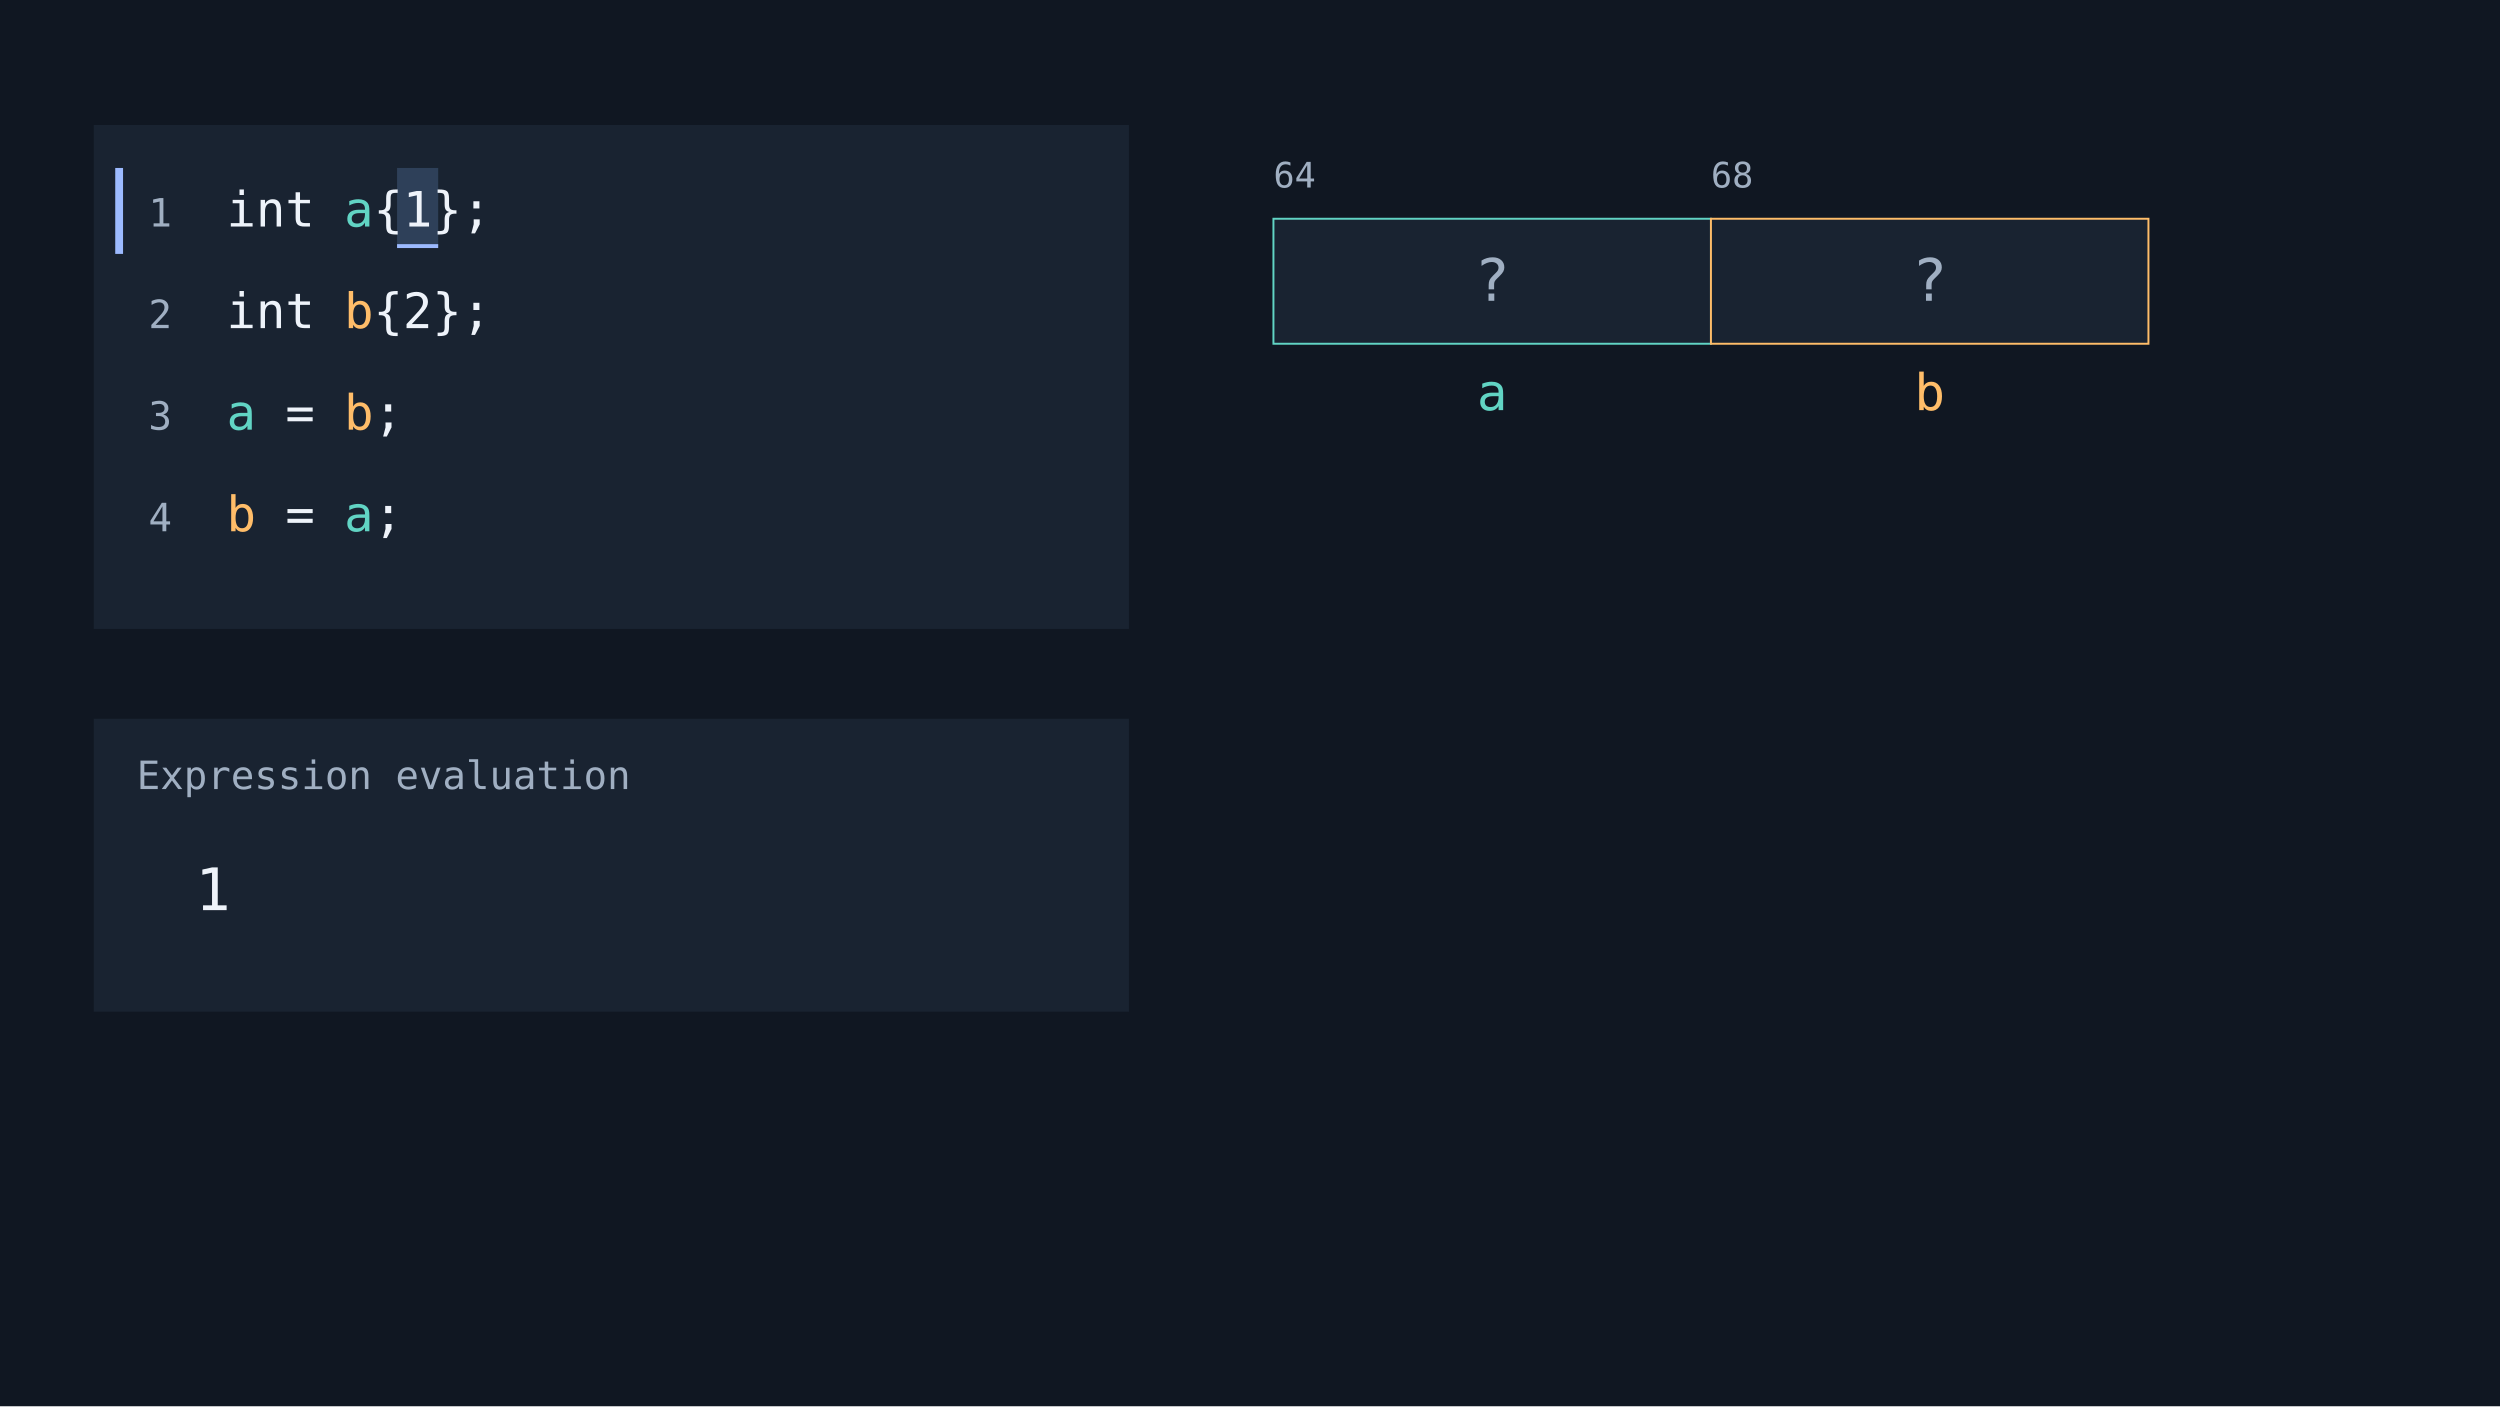
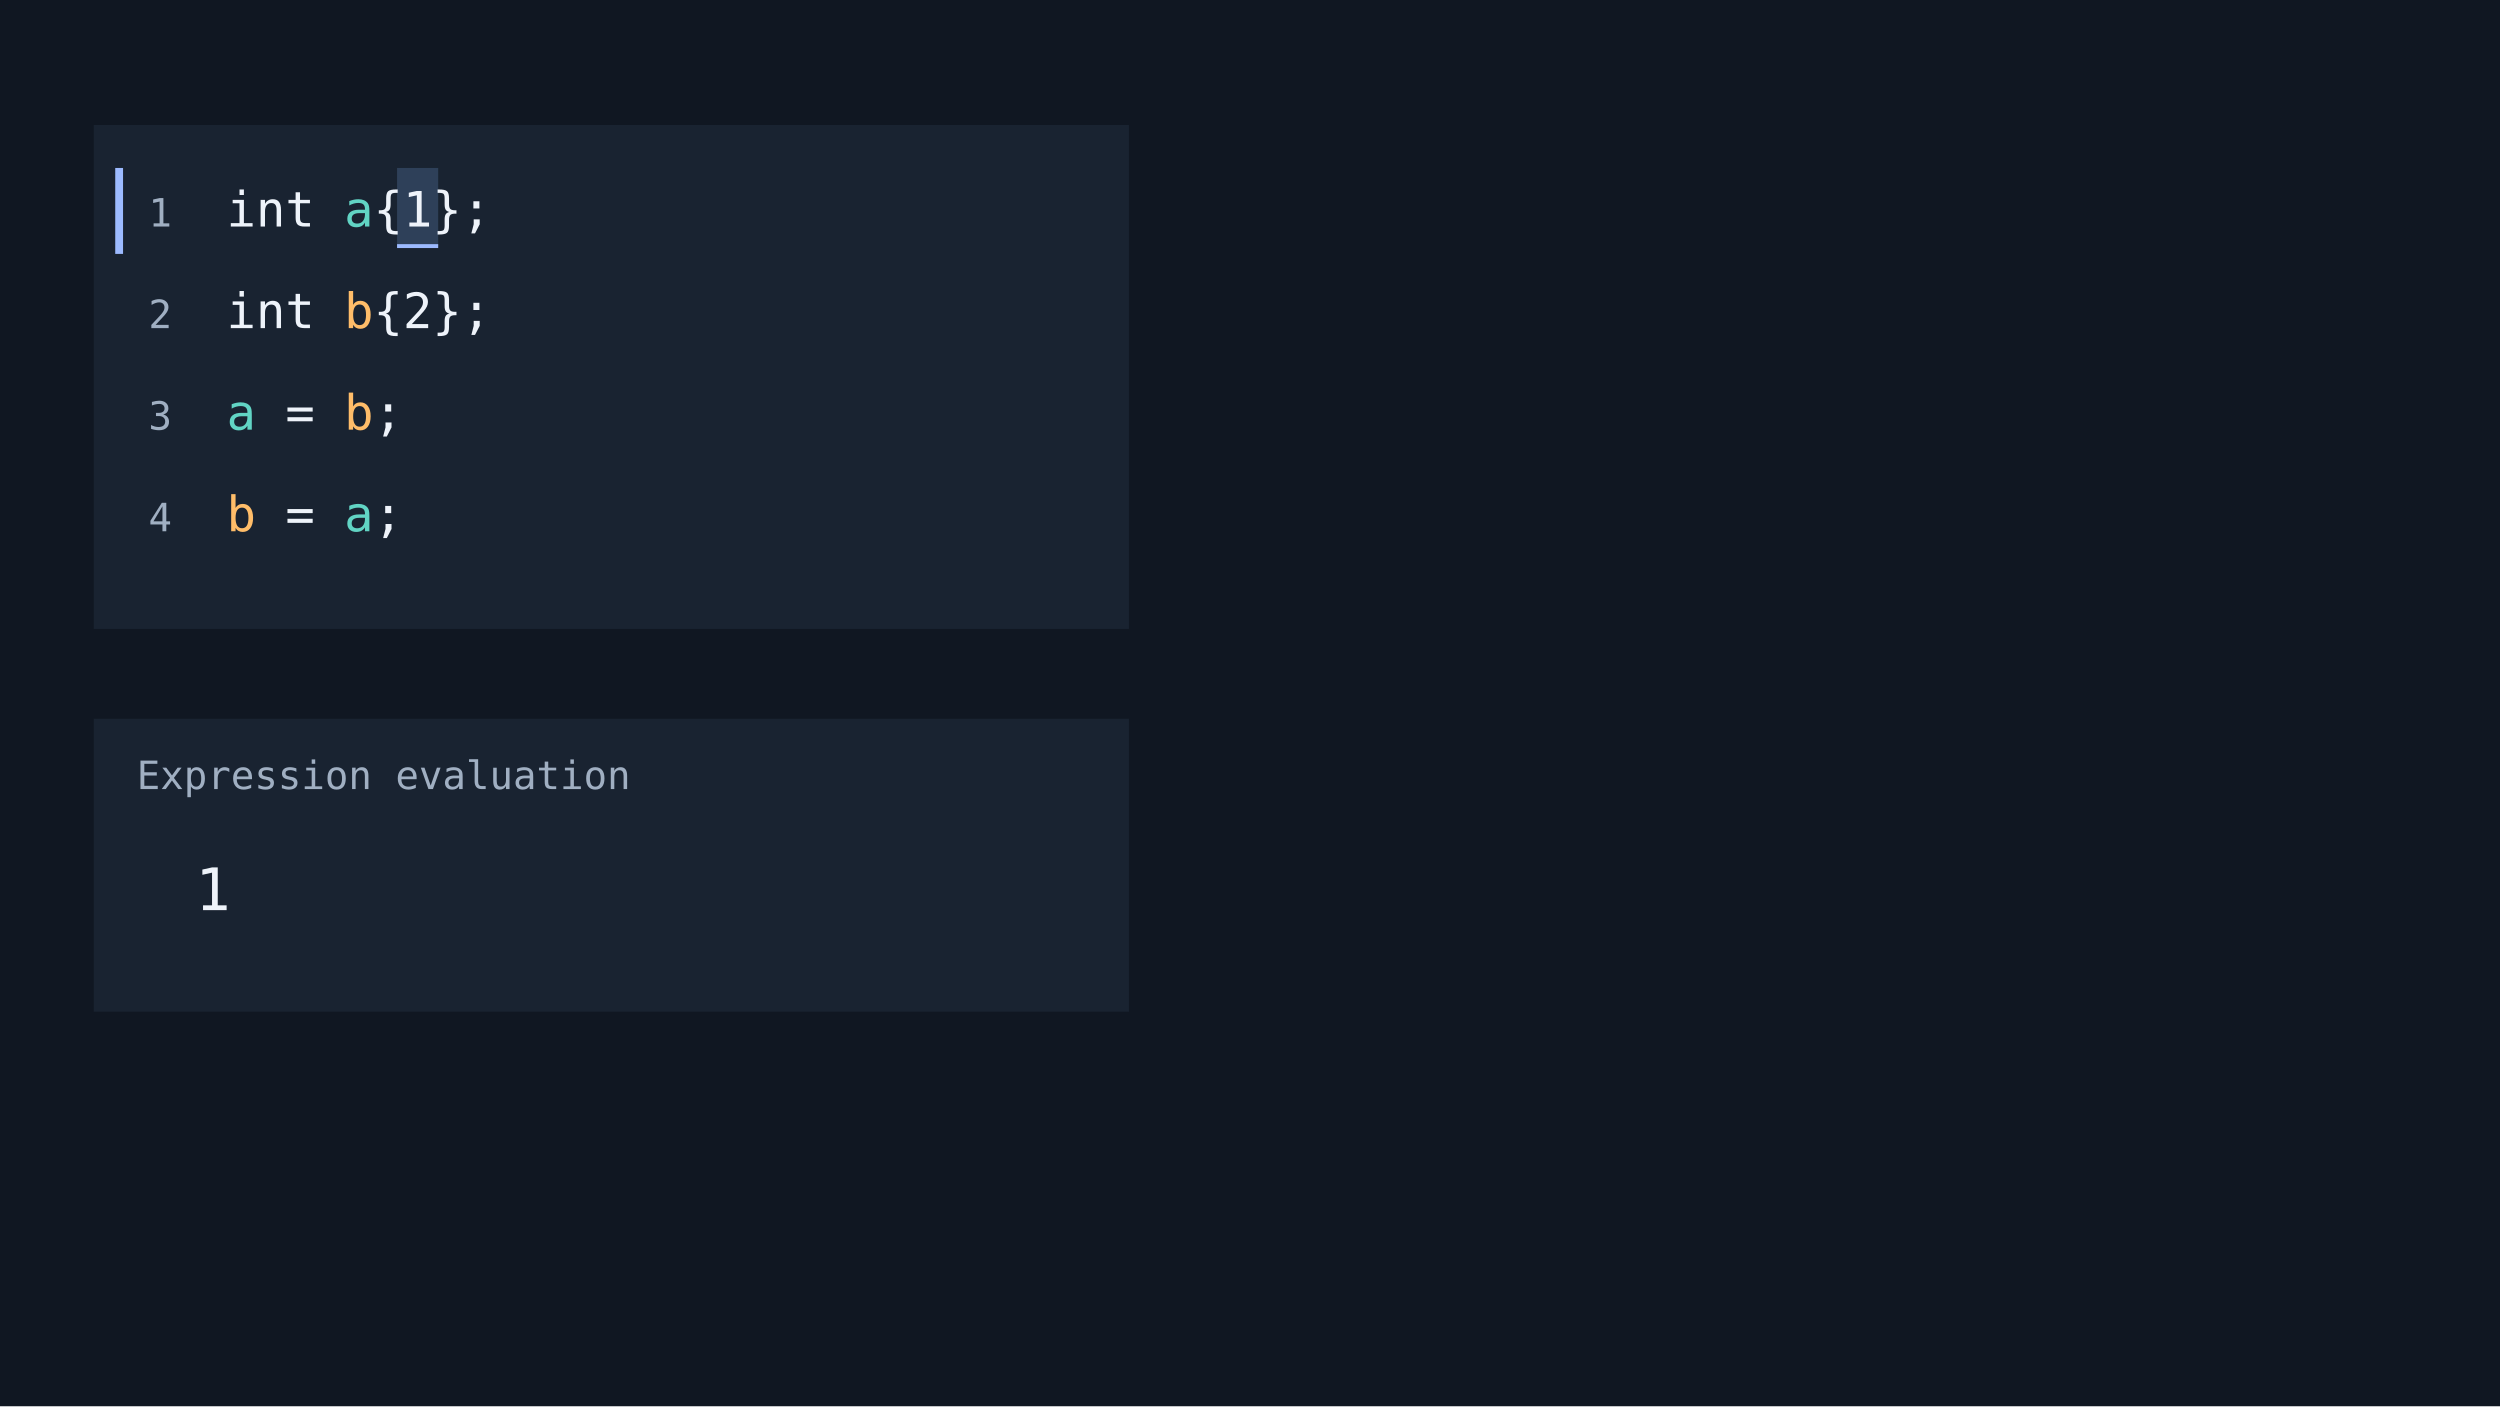
<svg xmlns="http://www.w3.org/2000/svg" viewBox="0 0 1280 720" width="1280" height="720" role="img">
  <rect x="0" y="0" width="1280" height="720" fill="#101722" stroke="none" stroke-width="1" />
  <rect x="48" y="64" width="530" height="258" fill="#192331" stroke="none" stroke-width="1" />
  <rect x="48" y="368" width="530" height="150" fill="#192331" stroke="none" stroke-width="1" />
  <text x="70" y="404" font-family="DejaVu Sans Mono,monospace" font-size="20" fill="#a0afc2" xml:space="preserve">Expression evaluation</text>
  <text x="100" y="466" font-family="DejaVu Sans Mono,monospace" font-size="30" fill="#eef3fa" xml:space="preserve">1</text>
  <rect x="59" y="86" width="4" height="44" fill="#9cbaff" stroke="none" stroke-width="1" />
  <rect x="203.3" y="86" width="21.05" height="40" fill="#2e4059" stroke="none" stroke-width="1" />
  <line x1="203.3" y1="126" x2="224.35" y2="126" stroke="#9cbaff" stroke-width="2" />
  <text x="76" y="116" font-family="DejaVu Sans Mono,monospace" font-size="20" fill="#a0afc2" xml:space="preserve">1</text>
-   <text x="116" y="116" font-family="DejaVu Sans Mono,monospace" font-size="25" fill="#eef3fa" xml:space="preserve" />
  <text x="116.0" y="116" font-family="DejaVu Sans Mono,monospace" font-size="25" fill="#eef3fa" xml:space="preserve">int</text>
  <text x="161.15" y="116" font-family="DejaVu Sans Mono,monospace" font-size="25" fill="#eef3fa" xml:space="preserve"> </text>
  <text x="176.2" y="116" font-family="DejaVu Sans Mono,monospace" font-size="25" fill="#61d4c4" xml:space="preserve">a</text>
  <text x="191.25" y="116" font-family="DejaVu Sans Mono,monospace" font-size="25" fill="#eef3fa" xml:space="preserve">{1};</text>
  <text x="76" y="168" font-family="DejaVu Sans Mono,monospace" font-size="20" fill="#a0afc2" xml:space="preserve">2</text>
-   <text x="116" y="168" font-family="DejaVu Sans Mono,monospace" font-size="25" fill="#eef3fa" xml:space="preserve" />
  <text x="116.0" y="168" font-family="DejaVu Sans Mono,monospace" font-size="25" fill="#eef3fa" xml:space="preserve">int</text>
  <text x="161.15" y="168" font-family="DejaVu Sans Mono,monospace" font-size="25" fill="#eef3fa" xml:space="preserve"> </text>
  <text x="176.2" y="168" font-family="DejaVu Sans Mono,monospace" font-size="25" fill="#ffbd69" xml:space="preserve">b</text>
  <text x="191.25" y="168" font-family="DejaVu Sans Mono,monospace" font-size="25" fill="#eef3fa" xml:space="preserve">{2};</text>
  <text x="76" y="220" font-family="DejaVu Sans Mono,monospace" font-size="20" fill="#a0afc2" xml:space="preserve">3</text>
-   <text x="116" y="220" font-family="DejaVu Sans Mono,monospace" font-size="25" fill="#eef3fa" xml:space="preserve" />
  <text x="116.0" y="220" font-family="DejaVu Sans Mono,monospace" font-size="25" fill="#61d4c4" xml:space="preserve">a</text>
  <text x="131.05" y="220" font-family="DejaVu Sans Mono,monospace" font-size="25" fill="#eef3fa" xml:space="preserve"> = </text>
  <text x="176.2" y="220" font-family="DejaVu Sans Mono,monospace" font-size="25" fill="#ffbd69" xml:space="preserve">b</text>
  <text x="191.25" y="220" font-family="DejaVu Sans Mono,monospace" font-size="25" fill="#eef3fa" xml:space="preserve">;</text>
  <text x="76" y="272" font-family="DejaVu Sans Mono,monospace" font-size="20" fill="#a0afc2" xml:space="preserve">4</text>
-   <text x="116" y="272" font-family="DejaVu Sans Mono,monospace" font-size="25" fill="#eef3fa" xml:space="preserve" />
  <text x="116.0" y="272" font-family="DejaVu Sans Mono,monospace" font-size="25" fill="#ffbd69" xml:space="preserve">b</text>
  <text x="131.05" y="272" font-family="DejaVu Sans Mono,monospace" font-size="25" fill="#eef3fa" xml:space="preserve"> = </text>
  <text x="176.2" y="272" font-family="DejaVu Sans Mono,monospace" font-size="25" fill="#61d4c4" xml:space="preserve">a</text>
  <text x="191.25" y="272" font-family="DejaVu Sans Mono,monospace" font-size="25" fill="#eef3fa" xml:space="preserve">;</text>
-   <text x="652" y="96" font-family="DejaVu Sans Mono,monospace" font-size="18" fill="#a0afc2" xml:space="preserve">64</text>
-   <text x="756.174" y="210" font-family="DejaVu Sans Mono,monospace" font-size="26" fill="#61d4c4" xml:space="preserve">a</text>
-   <rect x="652" y="112" width="224.0" height="64" fill="#192331" stroke="#61d4c4" stroke-width="1" />
-   <text x="754.97" y="154" font-family="DejaVu Sans Mono,monospace" font-size="30" fill="#a0afc2" xml:space="preserve">?</text>
-   <text x="876.0" y="96" font-family="DejaVu Sans Mono,monospace" font-size="18" fill="#a0afc2" xml:space="preserve">68</text>
-   <text x="980.174" y="210" font-family="DejaVu Sans Mono,monospace" font-size="26" fill="#ffbd69" xml:space="preserve">b</text>
-   <rect x="876.0" y="112" width="224.0" height="64" fill="#192331" stroke="#ffbd69" stroke-width="1" />
-   <text x="978.97" y="154" font-family="DejaVu Sans Mono,monospace" font-size="30" fill="#a0afc2" xml:space="preserve">?</text>
</svg>
